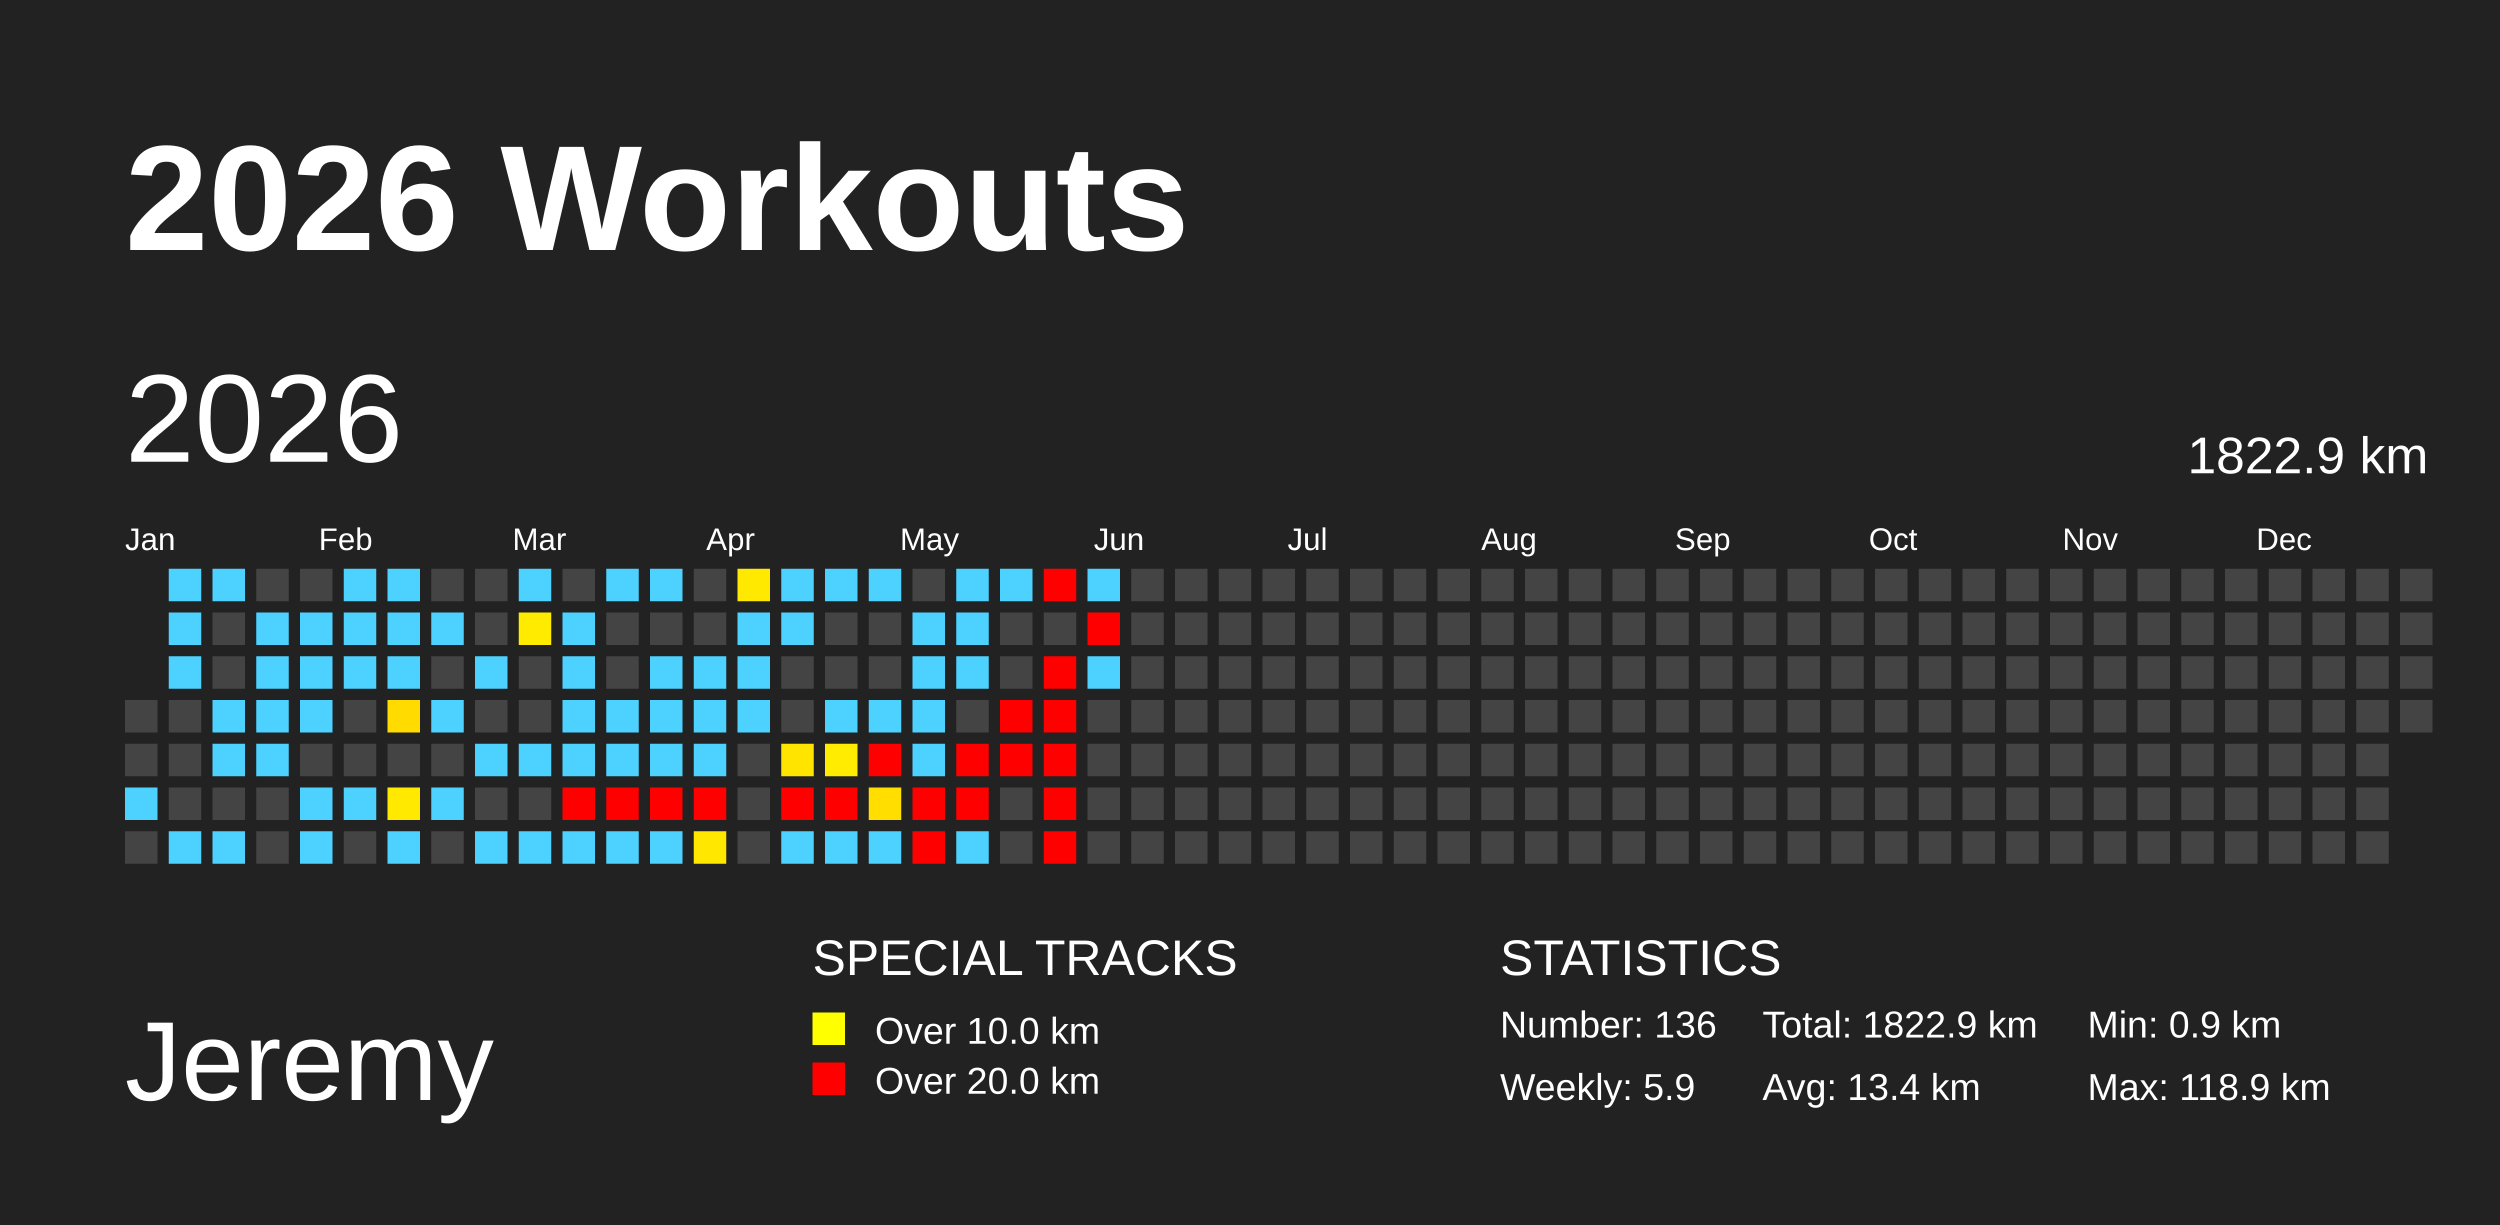
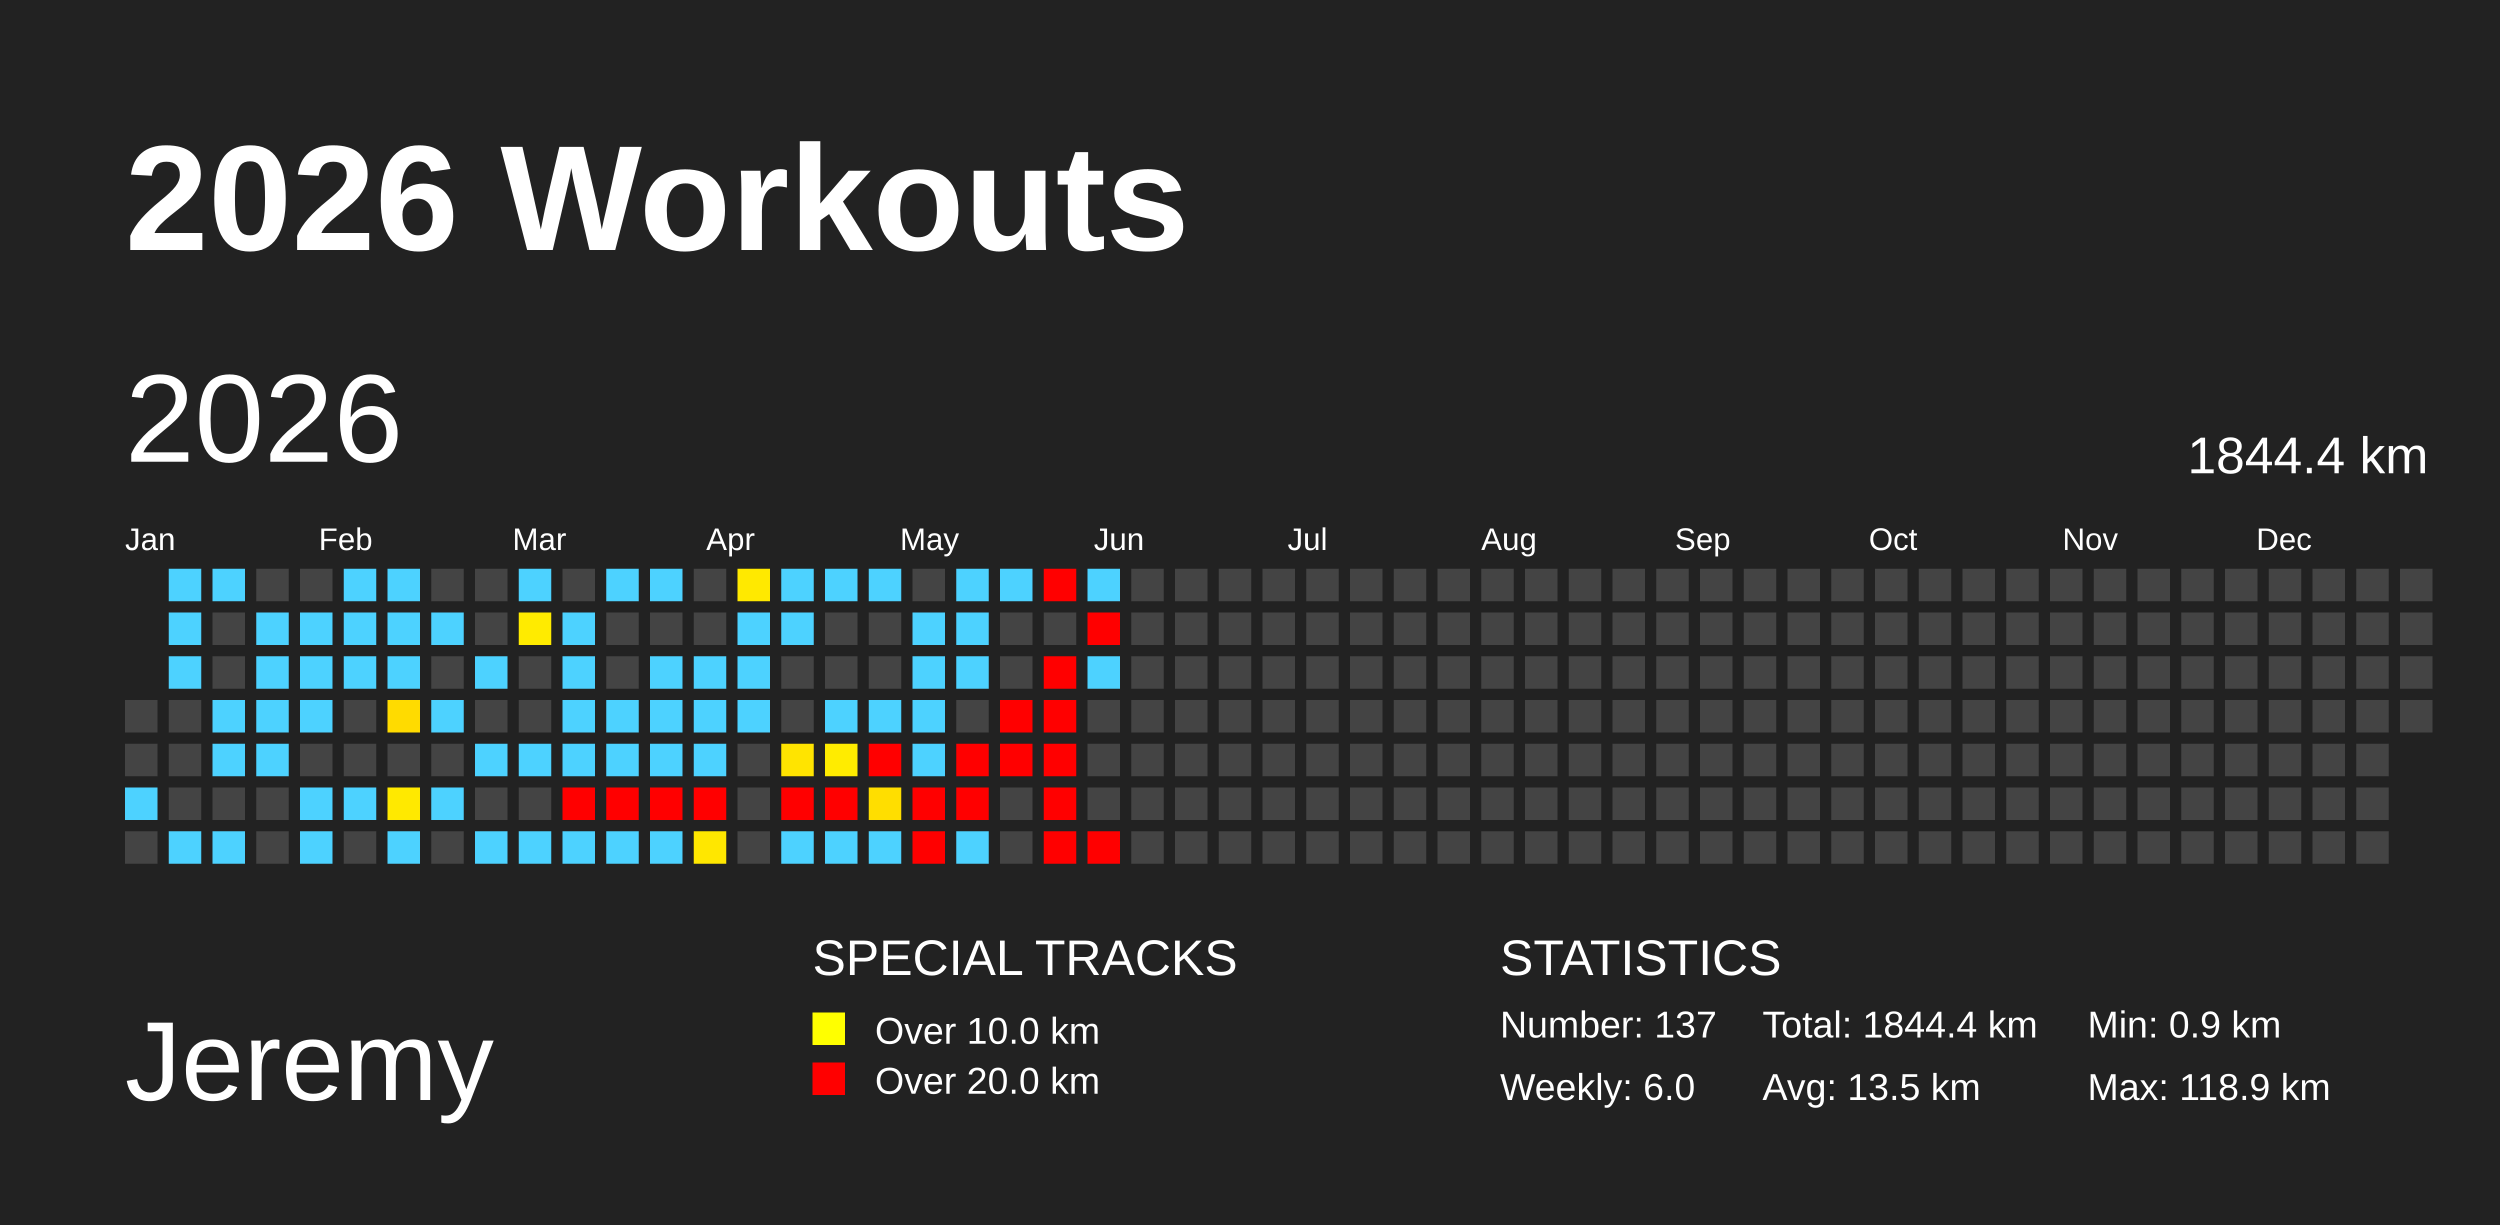
<svg xmlns="http://www.w3.org/2000/svg" baseProfile="full" height="98mm" version="1.1" viewBox="0,0,200,98" width="200mm">
  <defs />
  <rect fill="#222222" height="98" width="200" x="0" y="0" />
  <text fill="#FFFFFF" style="font-size:12px; font-family:Arial; font-weight:bold;" x="10" y="20">2026 Workouts</text>
  <text fill="#FFFFFF" style="font-size:9px; font-family:Arial" x="10" y="88">Jeremy</text>
  <text fill="#FFFFFF" style="font-size:4px; font-family:Arial" x="65" y="78">SPECIAL TRACKS</text>
  <rect fill="yellow" height="2.6" width="2.6" x="65" y="81" />
  <text fill="#FFFFFF" style="font-size:3px; font-family:Arial" x="70" y="83.5">Over 10.0 km</text>
  <rect fill="red" height="2.6" width="2.6" x="65" y="85" />
  <text fill="#FFFFFF" style="font-size:3px; font-family:Arial" x="70" y="87.5">Over 20.0 km</text>
  <text fill="#FFFFFF" style="font-size:4px; font-family:Arial" x="120" y="78">STATISTICS</text>
-   <text fill="#FFFFFF" style="font-size:3px; font-family:Arial" x="120" y="83">Number: 136</text>
-   <text fill="#FFFFFF" style="font-size:3px; font-family:Arial" x="120" y="88">Weekly: 5.9</text>
-   <text fill="#FFFFFF" style="font-size:3px; font-family:Arial" x="141" y="83">Total: 1822.9 km</text>
-   <text fill="#FFFFFF" style="font-size:3px; font-family:Arial" x="141" y="88">Avg: 13.4 km</text>
+   <text fill="#FFFFFF" style="font-size:3px; font-family:Arial" x="120" y="83">Number: 137</text>
+   <text fill="#FFFFFF" style="font-size:3px; font-family:Arial" x="120" y="88">Weekly: 6.0</text>
+   <text fill="#FFFFFF" style="font-size:3px; font-family:Arial" x="141" y="83">Total: 1844.4 km</text>
+   <text fill="#FFFFFF" style="font-size:3px; font-family:Arial" x="141" y="88">Avg: 13.5 km</text>
  <text fill="#FFFFFF" style="font-size:3px; font-family:Arial" x="167" y="83">Min: 0.9 km</text>
  <text fill="#FFFFFF" style="font-size:3px; font-family:Arial" x="167" y="88">Max: 118.9 km</text>
  <text dominant-baseline="hanging" fill="#FFFFFF" style="font-size:10.0px; font-family:Arial;" x="10" y="30">2026</text>
-   <text dominant-baseline="hanging" fill="#FFFFFF" style="font-size:4.125px; font-family:Arial;" x="175" y="35">1822.9 km</text>
+   <text dominant-baseline="hanging" fill="#FFFFFF" style="font-size:4.125px; font-family:Arial;" x="175" y="35">1844.4 km</text>
  <text fill="#FFFFFF" style="font-size:2.5px; font-family:Arial" x="10.0" y="44">Jan</text>
  <text fill="#FFFFFF" style="font-size:2.5px; font-family:Arial" x="25.5" y="44">Feb</text>
  <text fill="#FFFFFF" style="font-size:2.5px; font-family:Arial" x="41.0" y="44">Mar</text>
  <text fill="#FFFFFF" style="font-size:2.5px; font-family:Arial" x="56.5" y="44">Apr</text>
  <text fill="#FFFFFF" style="font-size:2.5px; font-family:Arial" x="72.0" y="44">May</text>
  <text fill="#FFFFFF" style="font-size:2.5px; font-family:Arial" x="87.5" y="44">Jun</text>
  <text fill="#FFFFFF" style="font-size:2.5px; font-family:Arial" x="103.0" y="44">Jul</text>
  <text fill="#FFFFFF" style="font-size:2.5px; font-family:Arial" x="118.5" y="44">Aug</text>
  <text fill="#FFFFFF" style="font-size:2.5px; font-family:Arial" x="134.0" y="44">Sep</text>
  <text fill="#FFFFFF" style="font-size:2.5px; font-family:Arial" x="149.5" y="44">Oct</text>
  <text fill="#FFFFFF" style="font-size:2.5px; font-family:Arial" x="165.0" y="44">Nov</text>
  <text fill="#FFFFFF" style="font-size:2.5px; font-family:Arial" x="180.5" y="44">Dec</text>
  <rect fill="#444444" height="2.6" width="2.6" x="10.0" y="56.0" />
  <rect fill="#444444" height="2.6" width="2.6" x="10.0" y="59.5" />
  <rect fill="#4dd2ff" height="2.6" width="2.6" x="10.0" y="63.0" />
  <rect fill="#444444" height="2.6" width="2.6" x="10.0" y="66.5" />
  <rect fill="#4dd2ff" height="2.6" width="2.6" x="13.5" y="45.5" />
  <rect fill="#4dd2ff" height="2.6" width="2.6" x="13.5" y="49.0" />
  <rect fill="#4dd2ff" height="2.6" width="2.6" x="13.5" y="52.5" />
  <rect fill="#444444" height="2.6" width="2.6" x="13.5" y="56.0" />
  <rect fill="#444444" height="2.6" width="2.6" x="13.5" y="59.5" />
  <rect fill="#444444" height="2.6" width="2.6" x="13.5" y="63.0" />
  <rect fill="#4dd2ff" height="2.6" width="2.6" x="13.5" y="66.5" />
  <rect fill="#4dd2ff" height="2.6" width="2.6" x="17.0" y="45.5" />
  <rect fill="#444444" height="2.6" width="2.6" x="17.0" y="49.0" />
  <rect fill="#444444" height="2.6" width="2.6" x="17.0" y="52.5" />
  <rect fill="#4dd2ff" height="2.6" width="2.6" x="17.0" y="56.0" />
  <rect fill="#4dd2ff" height="2.6" width="2.6" x="17.0" y="59.5" />
  <rect fill="#444444" height="2.6" width="2.6" x="17.0" y="63.0" />
  <rect fill="#4dd2ff" height="2.6" width="2.6" x="17.0" y="66.5" />
  <rect fill="#444444" height="2.6" width="2.6" x="20.5" y="45.5" />
  <rect fill="#4dd2ff" height="2.6" width="2.6" x="20.5" y="49.0" />
  <rect fill="#4dd2ff" height="2.6" width="2.6" x="20.5" y="52.5" />
  <rect fill="#4dd2ff" height="2.6" width="2.6" x="20.5" y="56.0" />
  <rect fill="#4dd2ff" height="2.6" width="2.6" x="20.5" y="59.5" />
  <rect fill="#444444" height="2.6" width="2.6" x="20.5" y="63.0" />
  <rect fill="#444444" height="2.6" width="2.6" x="20.5" y="66.5" />
  <rect fill="#444444" height="2.6" width="2.6" x="24.0" y="45.5" />
  <rect fill="#4dd2ff" height="2.6" width="2.6" x="24.0" y="49.0" />
  <rect fill="#4dd2ff" height="2.6" width="2.6" x="24.0" y="52.5" />
  <rect fill="#4dd2ff" height="2.6" width="2.6" x="24.0" y="56.0" />
  <rect fill="#444444" height="2.6" width="2.6" x="24.0" y="59.5" />
  <rect fill="#4dd2ff" height="2.6" width="2.6" x="24.0" y="63.0" />
  <rect fill="#4dd2ff" height="2.6" width="2.6" x="24.0" y="66.5" />
  <rect fill="#4dd2ff" height="2.6" width="2.6" x="27.5" y="45.5" />
  <rect fill="#4dd2ff" height="2.6" width="2.6" x="27.5" y="49.0" />
  <rect fill="#4dd2ff" height="2.6" width="2.6" x="27.5" y="52.5" />
  <rect fill="#444444" height="2.6" width="2.6" x="27.5" y="56.0" />
  <rect fill="#444444" height="2.6" width="2.6" x="27.5" y="59.5" />
  <rect fill="#4dd2ff" height="2.6" width="2.6" x="27.5" y="63.0" />
  <rect fill="#444444" height="2.6" width="2.6" x="27.5" y="66.5" />
  <rect fill="#4dd2ff" height="2.6" width="2.6" x="31.0" y="45.5" />
  <rect fill="#4dd2ff" height="2.6" width="2.6" x="31.0" y="49.0" />
  <rect fill="#4dd2ff" height="2.6" width="2.6" x="31.0" y="52.5" />
  <rect fill="#ffdb00" height="2.6" width="2.6" x="31.0" y="56.0" />
  <rect fill="#444444" height="2.6" width="2.6" x="31.0" y="59.5" />
  <rect fill="#ffe900" height="2.6" width="2.6" x="31.0" y="63.0" />
  <rect fill="#4dd2ff" height="2.6" width="2.6" x="31.0" y="66.5" />
  <rect fill="#444444" height="2.6" width="2.6" x="34.5" y="45.5" />
  <rect fill="#4dd2ff" height="2.6" width="2.6" x="34.5" y="49.0" />
  <rect fill="#444444" height="2.6" width="2.6" x="34.5" y="52.5" />
  <rect fill="#4dd2ff" height="2.6" width="2.6" x="34.5" y="56.0" />
  <rect fill="#444444" height="2.6" width="2.6" x="34.5" y="59.5" />
  <rect fill="#4dd2ff" height="2.6" width="2.6" x="34.5" y="63.0" />
  <rect fill="#444444" height="2.6" width="2.6" x="34.5" y="66.5" />
  <rect fill="#444444" height="2.6" width="2.6" x="38.0" y="45.5" />
  <rect fill="#444444" height="2.6" width="2.6" x="38.0" y="49.0" />
  <rect fill="#4dd2ff" height="2.6" width="2.6" x="38.0" y="52.5" />
  <rect fill="#444444" height="2.6" width="2.6" x="38.0" y="56.0" />
  <rect fill="#4dd2ff" height="2.6" width="2.6" x="38.0" y="59.5" />
  <rect fill="#444444" height="2.6" width="2.6" x="38.0" y="63.0" />
  <rect fill="#4dd2ff" height="2.6" width="2.6" x="38.0" y="66.5" />
  <rect fill="#4dd2ff" height="2.6" width="2.6" x="41.5" y="45.5" />
  <rect fill="#ffeb00" height="2.6" width="2.6" x="41.5" y="49.0" />
  <rect fill="#444444" height="2.6" width="2.6" x="41.5" y="52.5" />
  <rect fill="#444444" height="2.6" width="2.6" x="41.5" y="56.0" />
  <rect fill="#4dd2ff" height="2.6" width="2.6" x="41.5" y="59.5" />
  <rect fill="#444444" height="2.6" width="2.6" x="41.5" y="63.0" />
  <rect fill="#4dd2ff" height="2.6" width="2.6" x="41.5" y="66.5" />
  <rect fill="#444444" height="2.6" width="2.6" x="45.0" y="45.5" />
  <rect fill="#4dd2ff" height="2.6" width="2.6" x="45.0" y="49.0" />
  <rect fill="#4dd2ff" height="2.6" width="2.6" x="45.0" y="52.5" />
  <rect fill="#4dd2ff" height="2.6" width="2.6" x="45.0" y="56.0" />
  <rect fill="#4dd2ff" height="2.6" width="2.6" x="45.0" y="59.5" />
  <rect fill="red" height="2.6" width="2.6" x="45.0" y="63.0" />
  <rect fill="#4dd2ff" height="2.6" width="2.6" x="45.0" y="66.5" />
  <rect fill="#4dd2ff" height="2.6" width="2.6" x="48.5" y="45.5" />
  <rect fill="#444444" height="2.6" width="2.6" x="48.5" y="49.0" />
  <rect fill="#444444" height="2.6" width="2.6" x="48.5" y="52.5" />
  <rect fill="#4dd2ff" height="2.6" width="2.6" x="48.5" y="56.0" />
  <rect fill="#4dd2ff" height="2.6" width="2.6" x="48.5" y="59.5" />
  <rect fill="red" height="2.6" width="2.6" x="48.5" y="63.0" />
  <rect fill="#4dd2ff" height="2.6" width="2.6" x="48.5" y="66.5" />
  <rect fill="#4dd2ff" height="2.6" width="2.6" x="52.0" y="45.5" />
  <rect fill="#444444" height="2.6" width="2.6" x="52.0" y="49.0" />
  <rect fill="#4dd2ff" height="2.6" width="2.6" x="52.0" y="52.5" />
  <rect fill="#4dd2ff" height="2.6" width="2.6" x="52.0" y="56.0" />
  <rect fill="#4dd2ff" height="2.6" width="2.6" x="52.0" y="59.5" />
  <rect fill="red" height="2.6" width="2.6" x="52.0" y="63.0" />
  <rect fill="#4dd2ff" height="2.6" width="2.6" x="52.0" y="66.5" />
  <rect fill="#444444" height="2.6" width="2.6" x="55.5" y="45.5" />
  <rect fill="#444444" height="2.6" width="2.6" x="55.5" y="49.0" />
  <rect fill="#4dd2ff" height="2.6" width="2.6" x="55.5" y="52.5" />
  <rect fill="#4dd2ff" height="2.6" width="2.6" x="55.5" y="56.0" />
  <rect fill="#4dd2ff" height="2.6" width="2.6" x="55.5" y="59.5" />
  <rect fill="red" height="2.6" width="2.6" x="55.5" y="63.0" />
  <rect fill="#ffe700" height="2.6" width="2.6" x="55.5" y="66.5" />
  <rect fill="#ffe900" height="2.6" width="2.6" x="59.0" y="45.5" />
  <rect fill="#4dd2ff" height="2.6" width="2.6" x="59.0" y="49.0" />
  <rect fill="#4dd2ff" height="2.6" width="2.6" x="59.0" y="52.5" />
  <rect fill="#4dd2ff" height="2.6" width="2.6" x="59.0" y="56.0" />
  <rect fill="#444444" height="2.6" width="2.6" x="59.0" y="59.5" />
  <rect fill="#444444" height="2.6" width="2.6" x="59.0" y="63.0" />
  <rect fill="#444444" height="2.6" width="2.6" x="59.0" y="66.5" />
  <rect fill="#4dd2ff" height="2.6" width="2.6" x="62.5" y="45.5" />
  <rect fill="#4dd2ff" height="2.6" width="2.6" x="62.5" y="49.0" />
  <rect fill="#444444" height="2.6" width="2.6" x="62.5" y="52.5" />
  <rect fill="#444444" height="2.6" width="2.6" x="62.5" y="56.0" />
  <rect fill="#ffe400" height="2.6" width="2.6" x="62.5" y="59.5" />
  <rect fill="red" height="2.6" width="2.6" x="62.5" y="63.0" />
  <rect fill="#4dd2ff" height="2.6" width="2.6" x="62.5" y="66.5" />
  <rect fill="#4dd2ff" height="2.6" width="2.6" x="66.0" y="45.5" />
  <rect fill="#444444" height="2.6" width="2.6" x="66.0" y="49.0" />
  <rect fill="#444444" height="2.6" width="2.6" x="66.0" y="52.5" />
  <rect fill="#4dd2ff" height="2.6" width="2.6" x="66.0" y="56.0" />
  <rect fill="#ffec00" height="2.6" width="2.6" x="66.0" y="59.5" />
  <rect fill="red" height="2.6" width="2.6" x="66.0" y="63.0" />
  <rect fill="#4dd2ff" height="2.6" width="2.6" x="66.0" y="66.5" />
  <rect fill="#4dd2ff" height="2.6" width="2.6" x="69.5" y="45.5" />
  <rect fill="#444444" height="2.6" width="2.6" x="69.5" y="49.0" />
  <rect fill="#444444" height="2.6" width="2.6" x="69.5" y="52.5" />
  <rect fill="#4dd2ff" height="2.6" width="2.6" x="69.5" y="56.0" />
  <rect fill="red" height="2.6" width="2.6" x="69.5" y="59.5" />
  <rect fill="#ffde00" height="2.6" width="2.6" x="69.5" y="63.0" />
  <rect fill="#4dd2ff" height="2.6" width="2.6" x="69.5" y="66.5" />
  <rect fill="#444444" height="2.6" width="2.6" x="73.0" y="45.5" />
  <rect fill="#4dd2ff" height="2.6" width="2.6" x="73.0" y="49.0" />
  <rect fill="#4dd2ff" height="2.6" width="2.6" x="73.0" y="52.5" />
  <rect fill="#4dd2ff" height="2.6" width="2.6" x="73.0" y="56.0" />
  <rect fill="#4dd2ff" height="2.6" width="2.6" x="73.0" y="59.5" />
  <rect fill="red" height="2.6" width="2.6" x="73.0" y="63.0" />
  <rect fill="red" height="2.6" width="2.6" x="73.0" y="66.5" />
  <rect fill="#4dd2ff" height="2.6" width="2.6" x="76.5" y="45.5" />
  <rect fill="#4dd2ff" height="2.6" width="2.6" x="76.5" y="49.0" />
  <rect fill="#4dd2ff" height="2.6" width="2.6" x="76.5" y="52.5" />
  <rect fill="#444444" height="2.6" width="2.6" x="76.5" y="56.0" />
  <rect fill="red" height="2.6" width="2.6" x="76.5" y="59.5" />
  <rect fill="red" height="2.6" width="2.6" x="76.5" y="63.0" />
  <rect fill="#4dd2ff" height="2.6" width="2.6" x="76.5" y="66.5" />
  <rect fill="#4dd2ff" height="2.6" width="2.6" x="80.0" y="45.5" />
  <rect fill="#444444" height="2.6" width="2.6" x="80.0" y="49.0" />
  <rect fill="#444444" height="2.6" width="2.6" x="80.0" y="52.5" />
  <rect fill="red" height="2.6" width="2.6" x="80.0" y="56.0" />
  <rect fill="red" height="2.6" width="2.6" x="80.0" y="59.5" />
  <rect fill="#444444" height="2.6" width="2.6" x="80.0" y="63.0" />
  <rect fill="#444444" height="2.6" width="2.6" x="80.0" y="66.5" />
  <rect fill="red" height="2.6" width="2.6" x="83.5" y="45.5" />
  <rect fill="#444444" height="2.6" width="2.6" x="83.5" y="49.0" />
  <rect fill="red" height="2.6" width="2.6" x="83.5" y="52.5" />
  <rect fill="red" height="2.6" width="2.6" x="83.5" y="56.0" />
  <rect fill="red" height="2.6" width="2.6" x="83.5" y="59.5" />
  <rect fill="red" height="2.6" width="2.6" x="83.5" y="63.0" />
  <rect fill="red" height="2.6" width="2.6" x="83.5" y="66.5" />
  <rect fill="#4dd2ff" height="2.6" width="2.6" x="87.0" y="45.5" />
  <rect fill="red" height="2.6" width="2.6" x="87.0" y="49.0" />
  <rect fill="#4dd2ff" height="2.6" width="2.6" x="87.0" y="52.5" />
  <rect fill="#444444" height="2.6" width="2.6" x="87.0" y="56.0" />
  <rect fill="#444444" height="2.6" width="2.6" x="87.0" y="59.5" />
  <rect fill="#444444" height="2.6" width="2.6" x="87.0" y="63.0" />
-   <rect fill="#444444" height="2.6" width="2.6" x="87.0" y="66.5" />
+   <rect fill="red" height="2.6" width="2.6" x="87.0" y="66.5" />
  <rect fill="#444444" height="2.6" width="2.6" x="90.5" y="45.5" />
  <rect fill="#444444" height="2.6" width="2.6" x="90.5" y="49.0" />
  <rect fill="#444444" height="2.6" width="2.6" x="90.5" y="52.5" />
  <rect fill="#444444" height="2.6" width="2.6" x="90.5" y="56.0" />
  <rect fill="#444444" height="2.6" width="2.6" x="90.5" y="59.5" />
  <rect fill="#444444" height="2.6" width="2.6" x="90.5" y="63.0" />
  <rect fill="#444444" height="2.6" width="2.6" x="90.5" y="66.5" />
  <rect fill="#444444" height="2.6" width="2.6" x="94.0" y="45.5" />
  <rect fill="#444444" height="2.6" width="2.6" x="94.0" y="49.0" />
  <rect fill="#444444" height="2.6" width="2.6" x="94.0" y="52.5" />
  <rect fill="#444444" height="2.6" width="2.6" x="94.0" y="56.0" />
  <rect fill="#444444" height="2.6" width="2.6" x="94.0" y="59.5" />
  <rect fill="#444444" height="2.6" width="2.6" x="94.0" y="63.0" />
  <rect fill="#444444" height="2.6" width="2.6" x="94.0" y="66.5" />
  <rect fill="#444444" height="2.6" width="2.6" x="97.5" y="45.5" />
  <rect fill="#444444" height="2.6" width="2.6" x="97.5" y="49.0" />
  <rect fill="#444444" height="2.6" width="2.6" x="97.5" y="52.5" />
  <rect fill="#444444" height="2.6" width="2.6" x="97.5" y="56.0" />
  <rect fill="#444444" height="2.6" width="2.6" x="97.5" y="59.5" />
  <rect fill="#444444" height="2.6" width="2.6" x="97.5" y="63.0" />
  <rect fill="#444444" height="2.6" width="2.6" x="97.5" y="66.5" />
  <rect fill="#444444" height="2.6" width="2.6" x="101.0" y="45.5" />
  <rect fill="#444444" height="2.6" width="2.6" x="101.0" y="49.0" />
  <rect fill="#444444" height="2.6" width="2.6" x="101.0" y="52.5" />
  <rect fill="#444444" height="2.6" width="2.6" x="101.0" y="56.0" />
  <rect fill="#444444" height="2.6" width="2.6" x="101.0" y="59.5" />
  <rect fill="#444444" height="2.6" width="2.6" x="101.0" y="63.0" />
  <rect fill="#444444" height="2.6" width="2.6" x="101.0" y="66.5" />
  <rect fill="#444444" height="2.6" width="2.6" x="104.5" y="45.5" />
  <rect fill="#444444" height="2.6" width="2.6" x="104.5" y="49.0" />
  <rect fill="#444444" height="2.6" width="2.6" x="104.5" y="52.5" />
  <rect fill="#444444" height="2.6" width="2.6" x="104.5" y="56.0" />
  <rect fill="#444444" height="2.6" width="2.6" x="104.5" y="59.5" />
  <rect fill="#444444" height="2.6" width="2.6" x="104.5" y="63.0" />
  <rect fill="#444444" height="2.6" width="2.6" x="104.5" y="66.5" />
  <rect fill="#444444" height="2.6" width="2.6" x="108.0" y="45.5" />
  <rect fill="#444444" height="2.6" width="2.6" x="108.0" y="49.0" />
  <rect fill="#444444" height="2.6" width="2.6" x="108.0" y="52.5" />
  <rect fill="#444444" height="2.6" width="2.6" x="108.0" y="56.0" />
  <rect fill="#444444" height="2.6" width="2.6" x="108.0" y="59.5" />
  <rect fill="#444444" height="2.6" width="2.6" x="108.0" y="63.0" />
  <rect fill="#444444" height="2.6" width="2.6" x="108.0" y="66.5" />
  <rect fill="#444444" height="2.6" width="2.6" x="111.5" y="45.5" />
  <rect fill="#444444" height="2.6" width="2.6" x="111.5" y="49.0" />
  <rect fill="#444444" height="2.6" width="2.6" x="111.5" y="52.5" />
  <rect fill="#444444" height="2.6" width="2.6" x="111.5" y="56.0" />
  <rect fill="#444444" height="2.6" width="2.6" x="111.5" y="59.5" />
  <rect fill="#444444" height="2.6" width="2.6" x="111.5" y="63.0" />
  <rect fill="#444444" height="2.6" width="2.6" x="111.5" y="66.5" />
  <rect fill="#444444" height="2.6" width="2.6" x="115.0" y="45.5" />
  <rect fill="#444444" height="2.6" width="2.6" x="115.0" y="49.0" />
  <rect fill="#444444" height="2.6" width="2.6" x="115.0" y="52.5" />
  <rect fill="#444444" height="2.6" width="2.6" x="115.0" y="56.0" />
  <rect fill="#444444" height="2.6" width="2.6" x="115.0" y="59.5" />
  <rect fill="#444444" height="2.6" width="2.6" x="115.0" y="63.0" />
  <rect fill="#444444" height="2.6" width="2.6" x="115.0" y="66.5" />
  <rect fill="#444444" height="2.6" width="2.6" x="118.5" y="45.5" />
  <rect fill="#444444" height="2.6" width="2.6" x="118.5" y="49.0" />
  <rect fill="#444444" height="2.6" width="2.6" x="118.5" y="52.5" />
  <rect fill="#444444" height="2.6" width="2.6" x="118.5" y="56.0" />
  <rect fill="#444444" height="2.6" width="2.6" x="118.5" y="59.5" />
  <rect fill="#444444" height="2.6" width="2.6" x="118.5" y="63.0" />
  <rect fill="#444444" height="2.6" width="2.6" x="118.5" y="66.5" />
  <rect fill="#444444" height="2.6" width="2.6" x="122.0" y="45.5" />
  <rect fill="#444444" height="2.6" width="2.6" x="122.0" y="49.0" />
  <rect fill="#444444" height="2.6" width="2.6" x="122.0" y="52.5" />
  <rect fill="#444444" height="2.6" width="2.6" x="122.0" y="56.0" />
  <rect fill="#444444" height="2.6" width="2.6" x="122.0" y="59.5" />
  <rect fill="#444444" height="2.6" width="2.6" x="122.0" y="63.0" />
  <rect fill="#444444" height="2.6" width="2.6" x="122.0" y="66.5" />
  <rect fill="#444444" height="2.6" width="2.6" x="125.5" y="45.5" />
  <rect fill="#444444" height="2.6" width="2.6" x="125.5" y="49.0" />
  <rect fill="#444444" height="2.6" width="2.6" x="125.5" y="52.5" />
  <rect fill="#444444" height="2.6" width="2.6" x="125.5" y="56.0" />
  <rect fill="#444444" height="2.6" width="2.6" x="125.5" y="59.5" />
  <rect fill="#444444" height="2.6" width="2.6" x="125.5" y="63.0" />
  <rect fill="#444444" height="2.6" width="2.6" x="125.5" y="66.5" />
  <rect fill="#444444" height="2.6" width="2.6" x="129.0" y="45.5" />
  <rect fill="#444444" height="2.6" width="2.6" x="129.0" y="49.0" />
  <rect fill="#444444" height="2.6" width="2.6" x="129.0" y="52.5" />
  <rect fill="#444444" height="2.6" width="2.6" x="129.0" y="56.0" />
  <rect fill="#444444" height="2.6" width="2.6" x="129.0" y="59.5" />
  <rect fill="#444444" height="2.6" width="2.6" x="129.0" y="63.0" />
  <rect fill="#444444" height="2.6" width="2.6" x="129.0" y="66.5" />
  <rect fill="#444444" height="2.6" width="2.6" x="132.5" y="45.5" />
  <rect fill="#444444" height="2.6" width="2.6" x="132.5" y="49.0" />
  <rect fill="#444444" height="2.6" width="2.6" x="132.5" y="52.5" />
  <rect fill="#444444" height="2.6" width="2.6" x="132.5" y="56.0" />
  <rect fill="#444444" height="2.6" width="2.6" x="132.5" y="59.5" />
  <rect fill="#444444" height="2.6" width="2.6" x="132.5" y="63.0" />
  <rect fill="#444444" height="2.6" width="2.6" x="132.5" y="66.5" />
  <rect fill="#444444" height="2.6" width="2.6" x="136.0" y="45.5" />
  <rect fill="#444444" height="2.6" width="2.6" x="136.0" y="49.0" />
  <rect fill="#444444" height="2.6" width="2.6" x="136.0" y="52.5" />
  <rect fill="#444444" height="2.6" width="2.6" x="136.0" y="56.0" />
  <rect fill="#444444" height="2.6" width="2.6" x="136.0" y="59.5" />
  <rect fill="#444444" height="2.6" width="2.6" x="136.0" y="63.0" />
  <rect fill="#444444" height="2.6" width="2.6" x="136.0" y="66.5" />
  <rect fill="#444444" height="2.6" width="2.6" x="139.5" y="45.5" />
  <rect fill="#444444" height="2.6" width="2.6" x="139.5" y="49.0" />
  <rect fill="#444444" height="2.6" width="2.6" x="139.5" y="52.5" />
  <rect fill="#444444" height="2.6" width="2.6" x="139.5" y="56.0" />
  <rect fill="#444444" height="2.6" width="2.6" x="139.5" y="59.5" />
  <rect fill="#444444" height="2.6" width="2.6" x="139.5" y="63.0" />
  <rect fill="#444444" height="2.6" width="2.6" x="139.5" y="66.5" />
  <rect fill="#444444" height="2.6" width="2.6" x="143.0" y="45.5" />
  <rect fill="#444444" height="2.6" width="2.6" x="143.0" y="49.0" />
  <rect fill="#444444" height="2.6" width="2.6" x="143.0" y="52.5" />
  <rect fill="#444444" height="2.6" width="2.6" x="143.0" y="56.0" />
  <rect fill="#444444" height="2.6" width="2.6" x="143.0" y="59.5" />
  <rect fill="#444444" height="2.6" width="2.6" x="143.0" y="63.0" />
  <rect fill="#444444" height="2.6" width="2.6" x="143.0" y="66.5" />
  <rect fill="#444444" height="2.6" width="2.6" x="146.5" y="45.5" />
  <rect fill="#444444" height="2.6" width="2.6" x="146.5" y="49.0" />
  <rect fill="#444444" height="2.6" width="2.6" x="146.5" y="52.5" />
  <rect fill="#444444" height="2.6" width="2.6" x="146.5" y="56.0" />
  <rect fill="#444444" height="2.6" width="2.6" x="146.5" y="59.5" />
  <rect fill="#444444" height="2.6" width="2.6" x="146.5" y="63.0" />
  <rect fill="#444444" height="2.6" width="2.6" x="146.5" y="66.5" />
  <rect fill="#444444" height="2.6" width="2.6" x="150.0" y="45.5" />
  <rect fill="#444444" height="2.6" width="2.6" x="150.0" y="49.0" />
  <rect fill="#444444" height="2.6" width="2.6" x="150.0" y="52.5" />
  <rect fill="#444444" height="2.6" width="2.6" x="150.0" y="56.0" />
  <rect fill="#444444" height="2.6" width="2.6" x="150.0" y="59.5" />
  <rect fill="#444444" height="2.6" width="2.6" x="150.0" y="63.0" />
  <rect fill="#444444" height="2.6" width="2.6" x="150.0" y="66.5" />
  <rect fill="#444444" height="2.6" width="2.6" x="153.5" y="45.5" />
  <rect fill="#444444" height="2.6" width="2.6" x="153.5" y="49.0" />
  <rect fill="#444444" height="2.6" width="2.6" x="153.5" y="52.5" />
  <rect fill="#444444" height="2.6" width="2.6" x="153.5" y="56.0" />
  <rect fill="#444444" height="2.6" width="2.6" x="153.5" y="59.5" />
  <rect fill="#444444" height="2.6" width="2.6" x="153.5" y="63.0" />
  <rect fill="#444444" height="2.6" width="2.6" x="153.5" y="66.5" />
  <rect fill="#444444" height="2.6" width="2.6" x="157.0" y="45.5" />
  <rect fill="#444444" height="2.6" width="2.6" x="157.0" y="49.0" />
  <rect fill="#444444" height="2.6" width="2.6" x="157.0" y="52.5" />
  <rect fill="#444444" height="2.6" width="2.6" x="157.0" y="56.0" />
  <rect fill="#444444" height="2.6" width="2.6" x="157.0" y="59.5" />
  <rect fill="#444444" height="2.6" width="2.6" x="157.0" y="63.0" />
  <rect fill="#444444" height="2.6" width="2.6" x="157.0" y="66.5" />
  <rect fill="#444444" height="2.6" width="2.6" x="160.5" y="45.5" />
  <rect fill="#444444" height="2.6" width="2.6" x="160.5" y="49.0" />
  <rect fill="#444444" height="2.6" width="2.6" x="160.5" y="52.5" />
  <rect fill="#444444" height="2.6" width="2.6" x="160.5" y="56.0" />
  <rect fill="#444444" height="2.6" width="2.6" x="160.5" y="59.5" />
  <rect fill="#444444" height="2.6" width="2.6" x="160.5" y="63.0" />
  <rect fill="#444444" height="2.6" width="2.6" x="160.5" y="66.5" />
  <rect fill="#444444" height="2.6" width="2.6" x="164.0" y="45.5" />
  <rect fill="#444444" height="2.6" width="2.6" x="164.0" y="49.0" />
  <rect fill="#444444" height="2.6" width="2.6" x="164.0" y="52.5" />
  <rect fill="#444444" height="2.6" width="2.6" x="164.0" y="56.0" />
  <rect fill="#444444" height="2.6" width="2.6" x="164.0" y="59.5" />
  <rect fill="#444444" height="2.6" width="2.6" x="164.0" y="63.0" />
  <rect fill="#444444" height="2.6" width="2.6" x="164.0" y="66.5" />
  <rect fill="#444444" height="2.6" width="2.6" x="167.5" y="45.5" />
  <rect fill="#444444" height="2.6" width="2.6" x="167.5" y="49.0" />
  <rect fill="#444444" height="2.6" width="2.6" x="167.5" y="52.5" />
  <rect fill="#444444" height="2.6" width="2.6" x="167.5" y="56.0" />
  <rect fill="#444444" height="2.6" width="2.6" x="167.5" y="59.5" />
  <rect fill="#444444" height="2.6" width="2.6" x="167.5" y="63.0" />
  <rect fill="#444444" height="2.6" width="2.6" x="167.5" y="66.5" />
  <rect fill="#444444" height="2.6" width="2.6" x="171.0" y="45.5" />
  <rect fill="#444444" height="2.6" width="2.6" x="171.0" y="49.0" />
  <rect fill="#444444" height="2.6" width="2.6" x="171.0" y="52.5" />
  <rect fill="#444444" height="2.6" width="2.6" x="171.0" y="56.0" />
  <rect fill="#444444" height="2.6" width="2.6" x="171.0" y="59.5" />
  <rect fill="#444444" height="2.6" width="2.6" x="171.0" y="63.0" />
  <rect fill="#444444" height="2.6" width="2.6" x="171.0" y="66.5" />
  <rect fill="#444444" height="2.6" width="2.6" x="174.5" y="45.5" />
  <rect fill="#444444" height="2.6" width="2.6" x="174.5" y="49.0" />
  <rect fill="#444444" height="2.6" width="2.6" x="174.5" y="52.5" />
  <rect fill="#444444" height="2.6" width="2.6" x="174.5" y="56.0" />
  <rect fill="#444444" height="2.6" width="2.6" x="174.5" y="59.5" />
  <rect fill="#444444" height="2.6" width="2.6" x="174.5" y="63.0" />
  <rect fill="#444444" height="2.6" width="2.6" x="174.5" y="66.5" />
  <rect fill="#444444" height="2.6" width="2.6" x="178.0" y="45.5" />
  <rect fill="#444444" height="2.6" width="2.6" x="178.0" y="49.0" />
  <rect fill="#444444" height="2.6" width="2.6" x="178.0" y="52.5" />
  <rect fill="#444444" height="2.6" width="2.6" x="178.0" y="56.0" />
  <rect fill="#444444" height="2.6" width="2.6" x="178.0" y="59.5" />
  <rect fill="#444444" height="2.6" width="2.6" x="178.0" y="63.0" />
  <rect fill="#444444" height="2.6" width="2.6" x="178.0" y="66.5" />
  <rect fill="#444444" height="2.6" width="2.6" x="181.5" y="45.5" />
  <rect fill="#444444" height="2.6" width="2.6" x="181.5" y="49.0" />
  <rect fill="#444444" height="2.6" width="2.6" x="181.5" y="52.5" />
  <rect fill="#444444" height="2.6" width="2.6" x="181.5" y="56.0" />
  <rect fill="#444444" height="2.6" width="2.6" x="181.5" y="59.5" />
  <rect fill="#444444" height="2.6" width="2.6" x="181.5" y="63.0" />
  <rect fill="#444444" height="2.6" width="2.6" x="181.5" y="66.5" />
  <rect fill="#444444" height="2.6" width="2.6" x="185.0" y="45.5" />
  <rect fill="#444444" height="2.6" width="2.6" x="185.0" y="49.0" />
  <rect fill="#444444" height="2.6" width="2.6" x="185.0" y="52.5" />
  <rect fill="#444444" height="2.6" width="2.6" x="185.0" y="56.0" />
  <rect fill="#444444" height="2.6" width="2.6" x="185.0" y="59.5" />
  <rect fill="#444444" height="2.6" width="2.6" x="185.0" y="63.0" />
  <rect fill="#444444" height="2.6" width="2.6" x="185.0" y="66.5" />
  <rect fill="#444444" height="2.6" width="2.6" x="188.5" y="45.5" />
  <rect fill="#444444" height="2.6" width="2.6" x="188.5" y="49.0" />
  <rect fill="#444444" height="2.6" width="2.6" x="188.5" y="52.5" />
  <rect fill="#444444" height="2.6" width="2.6" x="188.5" y="56.0" />
  <rect fill="#444444" height="2.6" width="2.6" x="188.5" y="59.5" />
  <rect fill="#444444" height="2.6" width="2.6" x="188.5" y="63.0" />
  <rect fill="#444444" height="2.6" width="2.6" x="188.5" y="66.5" />
  <rect fill="#444444" height="2.6" width="2.6" x="192.0" y="45.5" />
  <rect fill="#444444" height="2.6" width="2.6" x="192.0" y="49.0" />
  <rect fill="#444444" height="2.6" width="2.6" x="192.0" y="52.5" />
  <rect fill="#444444" height="2.6" width="2.6" x="192.0" y="56.0" />
</svg>
